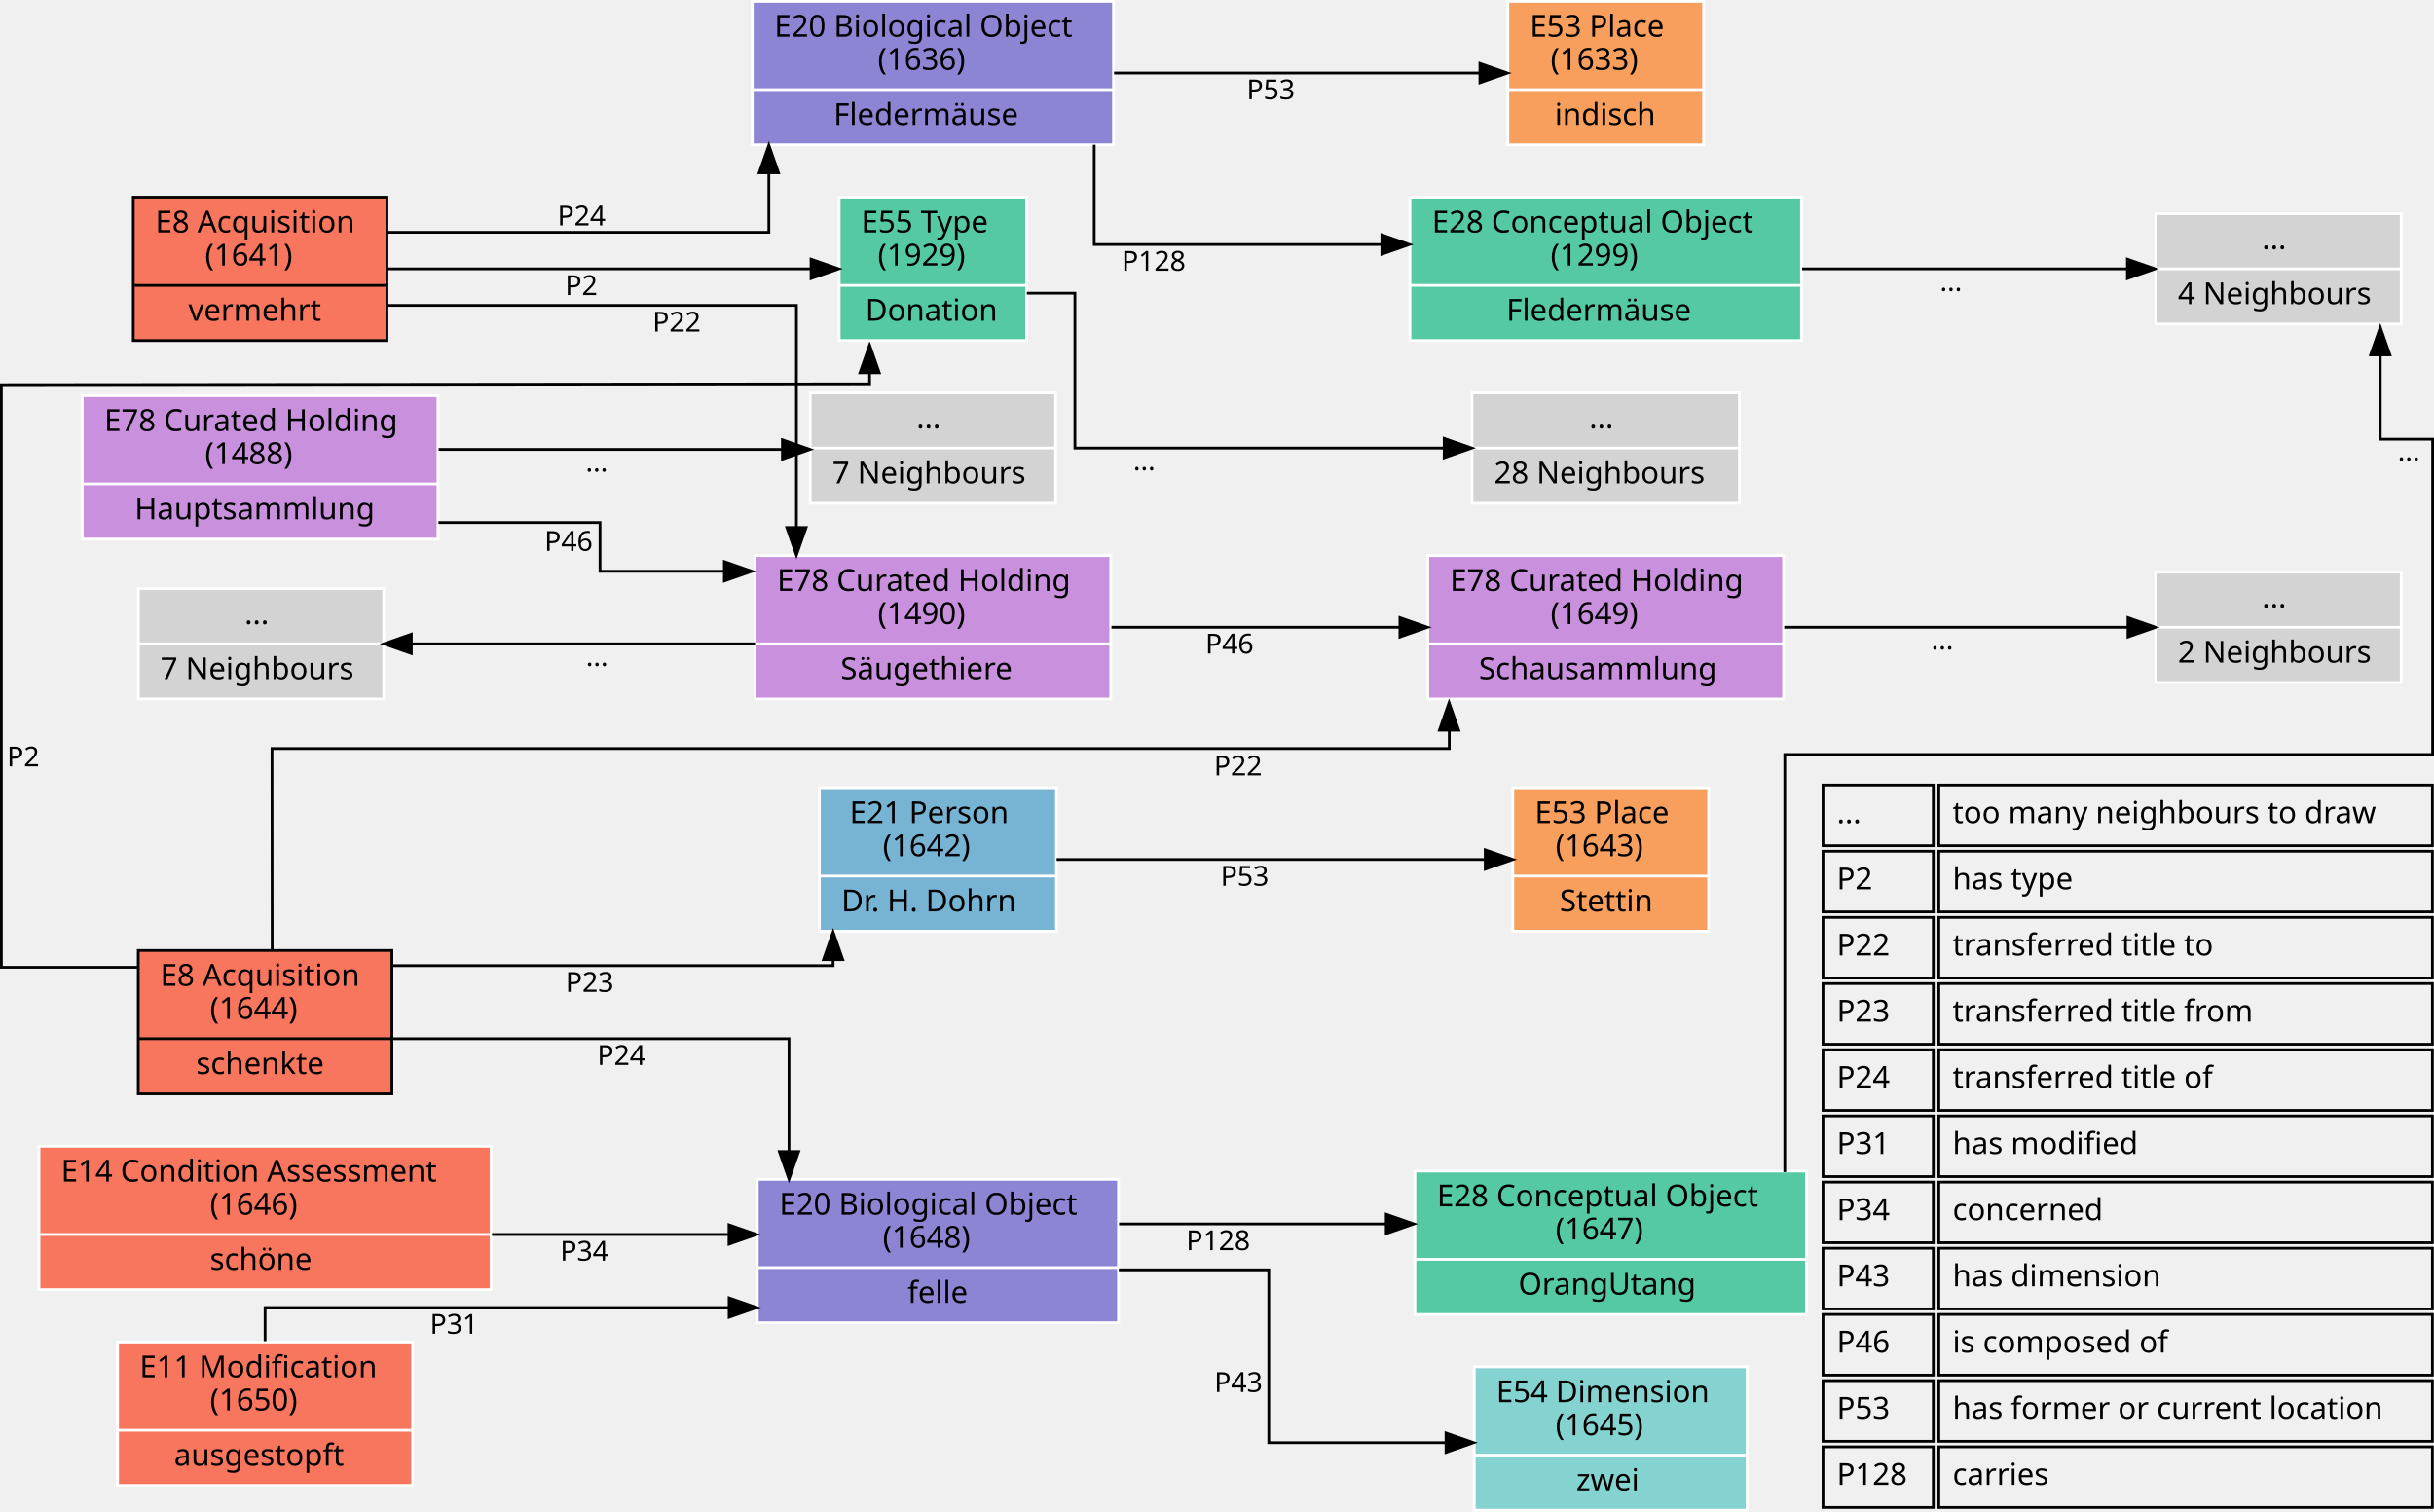
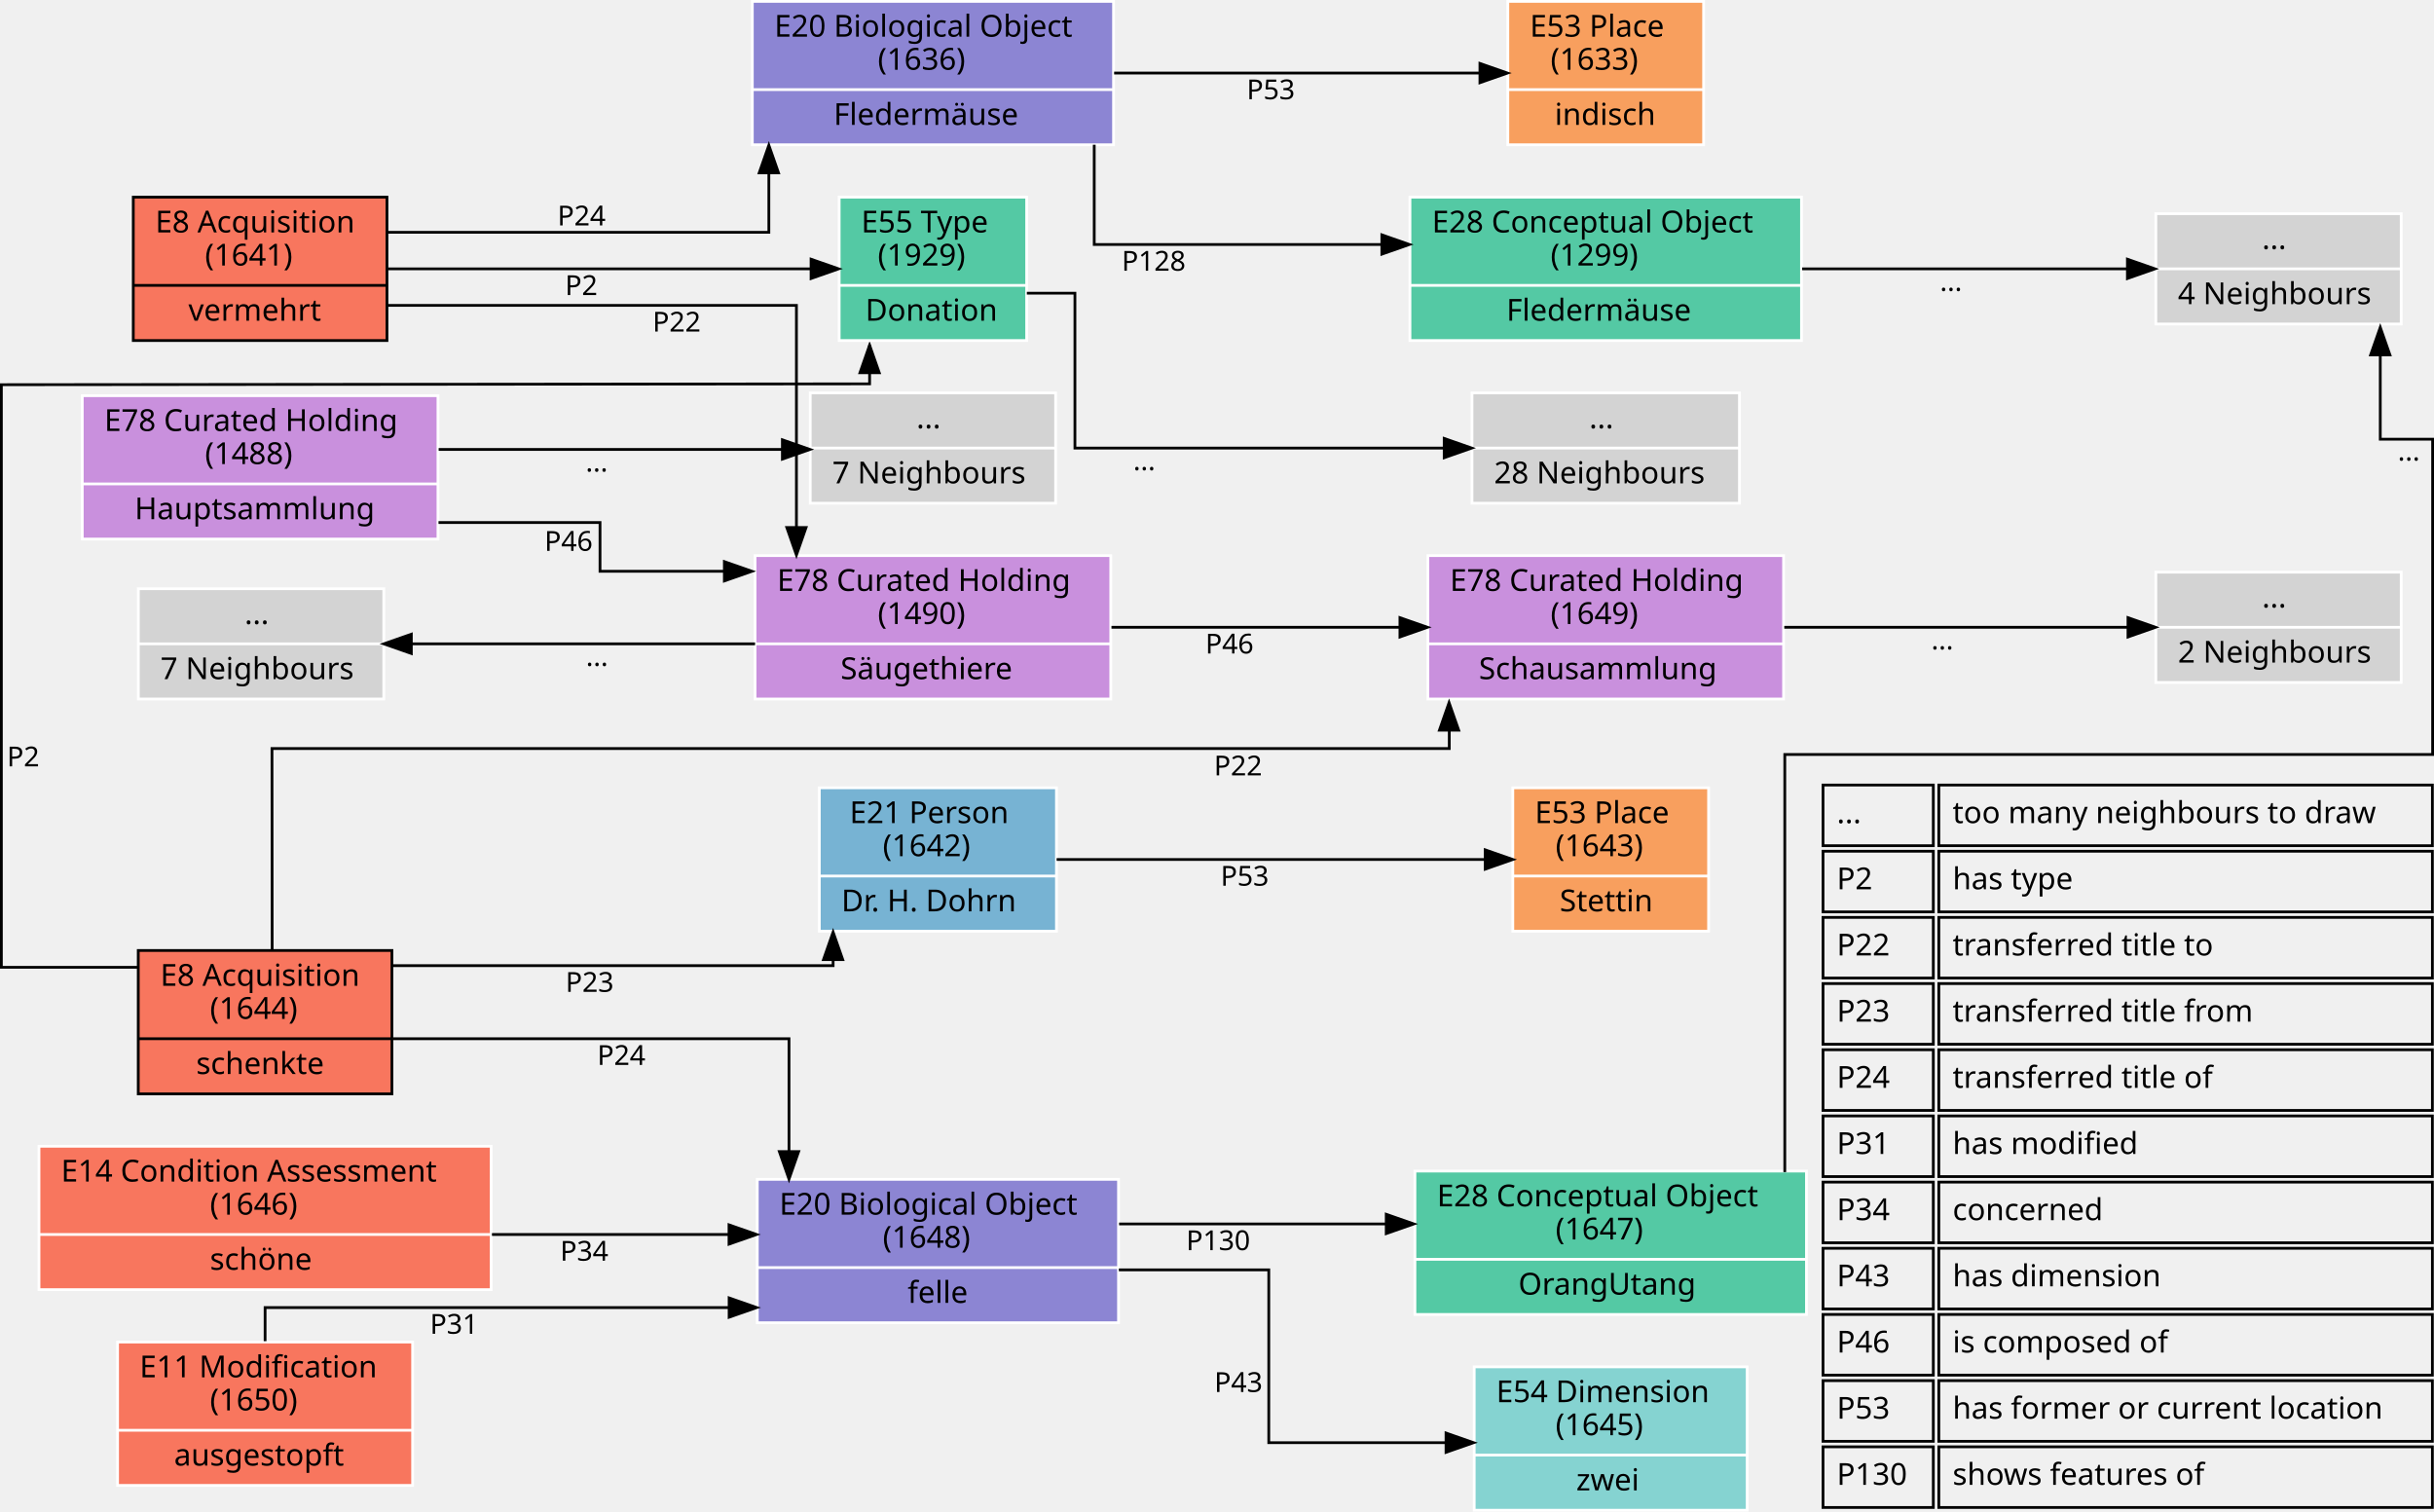
<svg xmlns="http://www.w3.org/2000/svg" width="882.723pt" height="548.207pt" viewBox="0 0 882.723 548.207" version="1.1" id="svg5891">
  <defs id="defs5895" />
  <g id="graph0" class="graph" transform="translate(-26.16353,673.5)">
    <g id="node2" class="node">
      <polygon fill="#fc3915" fill-opacity="0.667" stroke="#000000" points="166.5,-602 166.5,-550 74.5,-550 74.5,-602 " id="polygon5477" />
      <text text-anchor="start" x="82.5" y="-589.2" font-family="sans-serif" font-size="11px" id="text5479">E8 Acquisition</text>
      <text text-anchor="start" x="100.5" y="-577.2" font-family="sans-serif" font-size="11px" id="text5481">(1641)</text>
      <polyline fill="none" stroke="#000000" points="74.5,-570 166.5,-570 " id="polyline5483" />
      <text text-anchor="start" x="94.5" y="-557.2" font-family="sans-serif" font-size="11px" id="text5485">vermehrt</text>
    </g>
    <g id="node3" class="node">
      <polygon fill="#b560d4" fill-opacity="0.667" stroke="#ffffff" points="429,-472 429,-420 300,-420 300,-472 " id="polygon5490" />
      <text text-anchor="start" x="308" y="-459.2" font-family="sans-serif" font-size="11px" id="text5492">E78 Curated Holding</text>
      <text text-anchor="start" x="344.5" y="-447.2" font-family="sans-serif" font-size="11px" id="text5494">(1490)</text>
      <polyline fill="none" stroke="#ffffff" points="300,-440 429,-440 " id="polyline5496" />
      <text text-anchor="start" x="331" y="-427.2" font-family="sans-serif" font-size="11px" id="text5498">Säugethiere</text>
    </g>
    <g id="edge10" class="edge">
      <path fill="none" stroke="#000000" d="m 166.59,-562.75 c 57.52,0 148.41,0 148.41,0 0,0 0,80.55 0,80.55" id="path5503" />
      <polygon fill="#000000" stroke="#000000" points="311.5,-482.2 318.5,-482.2 315,-472.2 " id="polygon5505" />
      <text text-anchor="middle" x="271.57" y="-553.25" font-family="sans-serif" font-size="10px" id="text5507">P22</text>
    </g>
    <g id="node4" class="node">
      <polygon fill="#5a50c4" fill-opacity="0.667" stroke="#ffffff" points="430,-673 430,-621 299,-621 299,-673 " id="polygon5512" />
      <text text-anchor="start" x="307" y="-660.2" font-family="sans-serif" font-size="11px" id="text5514">E20 Biological Object</text>
      <text text-anchor="start" x="344.5" y="-648.2" font-family="sans-serif" font-size="11px" id="text5516">(1636)</text>
      <polyline fill="none" stroke="#ffffff" points="299,-641 430,-641 " id="polyline5518" />
      <text text-anchor="start" x="328.5" y="-628.2" font-family="sans-serif" font-size="11px" id="text5520">Fledermäuse</text>
    </g>
    <g id="edge12" class="edge">
      <path fill="none" stroke="#000000" d="m 166.58,-589.25 c 54.65,0 138.42,0 138.42,0 0,0 0,-21.58 0,-21.58" id="path5525" />
      <polygon fill="#000000" stroke="#000000" points="308.5,-610.83 301.5,-610.83 305,-620.83 " id="polygon5527" />
      <polygon fill="#000000" stroke="#000000" points="301.5,-610.83 305,-620.83 308.5,-610.83 " id="polygon5527-1" transform="translate(36.53682,72.50461)" />
      <text text-anchor="middle" x="237.08" y="-591.75" font-family="sans-serif" font-size="10px" id="text5529">P24</text>
    </g>
    <g id="node5" class="node">
      <polygon fill="#06b67e" fill-opacity="0.667" stroke="#ffffff" points="398.5,-602 398.5,-550 330.5,-550 330.5,-602 " id="polygon5534" />
      <text text-anchor="start" x="338.5" y="-589.2" font-family="sans-serif" font-size="11px" id="text5536">E55 Type</text>
      <text text-anchor="start" x="344.5" y="-577.2" font-family="sans-serif" font-size="11px" id="text5538">(1929)</text>
      <polyline fill="none" stroke="#ffffff" points="330.5,-570 398.5,-570 " id="polyline5540" />
      <text text-anchor="start" x="340" y="-557.2" font-family="sans-serif" font-size="11px" id="text5542">Donation</text>
    </g>
    <g id="edge9" class="edge">
      <path fill="none" stroke="#000000" d="m 166.68,-576 c 0,0 153.63,0 153.63,0" id="path5547" />
      <polygon fill="#000000" stroke="#000000" points="320.31,-572.5 320.31,-579.5 330.31,-576 " id="polygon5549" />
      <text text-anchor="middle" x="236.99" y="-566.5" font-family="sans-serif" font-size="10px" id="text5551">P2</text>
      <text text-anchor="middle" x="34.581" y="-395.568" font-family="sans-serif" font-size="10px" id="text5551-2">P2</text>
    </g>
    <g id="node6" class="node">
      <polygon fill="#b560d4" fill-opacity="0.667" stroke="#ffffff" points="673,-472 673,-420 544,-420 544,-472 " id="polygon5556" />
      <text text-anchor="start" x="552" y="-459.2" font-family="sans-serif" font-size="11px" id="text5558">E78 Curated Holding</text>
      <text text-anchor="start" x="588.5" y="-447.2" font-family="sans-serif" font-size="11px" id="text5560">(1649)</text>
      <polyline fill="none" stroke="#ffffff" points="544,-440 673,-440 " id="polyline5562" />
      <text text-anchor="start" x="562.5" y="-427.2" font-family="sans-serif" font-size="11px" id="text5564">Schausammlung</text>
    </g>
    <g id="edge14" class="edge">
      <path fill="none" stroke="#000000" d="m 429.25,-446 c 0,0 104.62,0 104.62,0" id="path5569" />
      <polygon fill="#000000" stroke="#000000" points="533.87,-442.5 533.87,-449.5 543.87,-446 " id="polygon5571" />
      <text text-anchor="middle" x="472.06" y="-436.5" font-family="sans-serif" font-size="10px" id="text5573">P46</text>
    </g>
    <g id="node12" class="node">
      <polygon fill="#fc7715" fill-opacity="0.667" stroke="#ffffff" points="644,-673 644,-621 573,-621 573,-673 " id="polygon5600" />
      <text text-anchor="start" x="581" y="-660.2" font-family="sans-serif" font-size="11px" id="text5602">E53 Place</text>
      <text text-anchor="start" x="588.5" y="-648.2" font-family="sans-serif" font-size="11px" id="text5604">(1633)</text>
      <polyline fill="none" stroke="#ffffff" points="573,-641 644,-641 " id="polyline5606" />
      <text text-anchor="start" x="590" y="-628.2" font-family="sans-serif" font-size="11px" id="text5608">indisch</text>
    </g>
    <g id="edge16" class="edge">
      <path fill="none" stroke="#000000" d="m 430.21,-647 c 0,0 132.67,0 132.67,0" id="path5613" />
      <polygon fill="#000000" stroke="#000000" points="562.88,-643.5 562.88,-650.5 572.88,-647 " id="polygon5615" />
      <text text-anchor="middle" x="487.04" y="-637.5" font-family="sans-serif" font-size="10px" id="text5617">P53</text>
    </g>
    <g id="node13" class="node">
      <polygon fill="#06b67e" fill-opacity="0.667" stroke="#ffffff" points="679.5,-602 679.5,-550 537.5,-550 537.5,-602 " id="polygon5622" />
      <text text-anchor="start" x="545.5" y="-589.2" font-family="sans-serif" font-size="11px" id="text5624">E28 Conceptual Object</text>
      <text text-anchor="start" x="588.5" y="-577.2" font-family="sans-serif" font-size="11px" id="text5626">(1299)</text>
      <polyline fill="none" stroke="#ffffff" points="537.5,-570 679.5,-570 " id="polyline5628" />
      <text text-anchor="start" x="572.5" y="-557.2" font-family="sans-serif" font-size="11px" id="text5630">Fledermäuse</text>
    </g>
    <g id="edge17" class="edge">
      <path fill="none" stroke="#000000" d="m 423,-621 c 0,17.04 0,36.17 0,36.17 0,0 104.31,0 104.31,0" id="path5635" />
      <polygon fill="#000000" stroke="#000000" points="527.31,-581.33 527.31,-588.33 537.31,-584.83 " id="polygon5637" />
      <text text-anchor="middle" x="444.57" y="-575.33" font-family="sans-serif" font-size="10px" id="text5639">P128</text>
    </g>
    <g id="node21" class="node">
      <polygon fill="#d3d3d3" stroke="#ffffff" points="657,-531 657,-491 560,-491 560,-531 " id="polygon5644" />
      <text text-anchor="start" x="602.5" y="-518.2" font-family="sans-serif" font-size="11px" id="text5646">...</text>
      <polyline fill="none" stroke="#ffffff" points="560,-511 657,-511 " id="polyline5648" />
      <text text-anchor="start" x="568" y="-498.2" font-family="sans-serif" font-size="11px" id="text5650">28 Neighbours</text>
    </g>
    <g id="edge8" class="edge">
      <path fill="none" stroke="#000000" d="m 398.56,-567.17 c 9.58,0 17.44,0 17.44,0 0,0 0,56.17 0,56.17 0,0 133.92,0 133.92,0" id="path5655" />
      <polygon fill="#000000" stroke="#000000" points="549.92,-507.5 549.92,-514.5 559.92,-511 " id="polygon5657" />
      <text text-anchor="middle" x="441.16" y="-503" font-family="sans-serif" font-size="10px" id="text5659">...</text>
    </g>
    <g id="node14" class="node">
      <polygon fill="#d3d3d3" stroke="#ffffff" points="897,-466 897,-426 808,-426 808,-466 " id="polygon5664" />
      <text text-anchor="start" x="846.5" y="-453.2" font-family="sans-serif" font-size="11px" id="text5666">...</text>
      <polyline fill="none" stroke="#ffffff" points="808,-446 897,-446 " id="polyline5668" />
      <text text-anchor="start" x="816" y="-433.2" font-family="sans-serif" font-size="11px" id="text5670">2 Neighbours</text>
    </g>
    <g id="edge1" class="edge">
      <path fill="none" stroke="#000000" d="m 673.25,-446 c 0,0 124.66,0 124.66,0" id="path5675" />
      <polygon fill="#000000" stroke="#000000" points="797.91,-442.5 797.91,-449.5 807.91,-446 " id="polygon5677" />
      <text text-anchor="middle" x="730.58" y="-438" font-family="sans-serif" font-size="10px" id="text5679">...</text>
      <text text-anchor="middle" x="899.761" y="-506.49" font-family="sans-serif" font-size="10px" id="text5679-3">...</text>
    </g>
    <g id="node8" class="node">
      <polygon fill="#b560d4" fill-opacity="0.667" stroke="#ffffff" points="185,-530 185,-478 56,-478 56,-530 " id="polygon5704" />
      <text text-anchor="start" x="64" y="-517.2" font-family="sans-serif" font-size="11px" id="text5706">E78 Curated Holding</text>
      <text text-anchor="start" x="100.5" y="-505.2" font-family="sans-serif" font-size="11px" id="text5708">(1488)</text>
      <polyline fill="none" stroke="#ffffff" points="56,-498 185,-498 " id="polyline5710" />
      <text text-anchor="start" x="75" y="-485.2" font-family="sans-serif" font-size="11px" id="text5712">Hauptsammlung</text>
    </g>
    <g id="edge15" class="edge">
      <path fill="none" stroke="#000000" d="m 185.19,-484 h 58.576 v 17.675 l 52.102,0.008" id="path5717" />
      <polygon fill="#000000" stroke="#000000" points="306.5,-482.39 313.5,-482.39 310,-472.39 " id="polygon5719" transform="rotate(-90,307.4711,-463.7876)" />
      <text text-anchor="middle" x="232.366" y="-473.73" font-family="sans-serif" font-size="10px" id="text5721">P46</text>
    </g>
    <g id="node16" class="node">
      <polygon fill="#d3d3d3" stroke="#ffffff" points="409,-531 409,-491 320,-491 320,-531 " id="polygon5726" />
      <text text-anchor="start" x="358.5" y="-518.2" font-family="sans-serif" font-size="11px" id="text5728">...</text>
      <polyline fill="none" stroke="#ffffff" points="320,-511 409,-511 " id="polyline5730" />
      <text text-anchor="start" x="328" y="-498.2" font-family="sans-serif" font-size="11px" id="text5732">7 Neighbours</text>
    </g>
    <g id="edge3" class="edge">
      <path fill="none" stroke="#000000" d="m 185.25,-510.5 c 0,0 124.66,0 124.66,0" id="path5737" />
      <polygon fill="#000000" stroke="#000000" points="309.91,-507 309.91,-514 319.91,-510.5 " id="polygon5739" />
      <text text-anchor="middle" x="242.58" y="-502.5" font-family="sans-serif" font-size="10px" id="text5741">...</text>
    </g>
    <g id="node20" class="node">
      <polygon fill="#d3d3d3" stroke="#ffffff" points="897,-596 897,-556 808,-556 808,-596 " id="polygon5872" />
      <text text-anchor="start" x="846.5" y="-583.2" font-family="sans-serif" font-size="11px" id="text5874">...</text>
      <polyline fill="none" stroke="#ffffff" points="808,-576 897,-576 " id="polyline5876" />
      <text text-anchor="start" x="816" y="-563.2" font-family="sans-serif" font-size="11px" id="text5878">4 Neighbours</text>
    </g>
    <g id="edge7" class="edge">
      <path fill="none" stroke="#000000" d="m 679.73,-576 c 0,0 117.97,0 117.97,0" id="path5883" />
      <polygon fill="#000000" stroke="#000000" points="797.7,-572.5 797.7,-579.5 807.7,-576 " id="polygon5885" />
      <text text-anchor="middle" x="733.72" y="-568" font-family="sans-serif" font-size="10px" id="text5887">...</text>
    </g>
    <g id="graph0-4" class="graph" transform="translate(221,262)">
      <g id="node1-6" class="node" transform="translate(455.8029,-382.7933)">
        <polygon fill="none" stroke="#000000" points="50.5,-268 50.5,-246 10.5,-246 10.5,-268 " id="polygon7705" />
        <text text-anchor="start" x="15.5" y="-254.2" font-family="sans-serif" font-size="11px" id="text7707">...</text>
        <polygon fill="none" stroke="#000000" points="231.5,-268 231.5,-246 52.5,-246 52.5,-268 " id="polygon7709" />
        <text text-anchor="start" x="57.5" y="-254.2" font-family="sans-serif" font-size="11px" id="text7711">too many neighbours to draw</text>
        <polygon fill="none" stroke="#000000" points="50.5,-244 50.5,-222 10.5,-222 10.5,-244 " id="polygon7713" />
        <text text-anchor="start" x="15.5" y="-230.2" font-family="sans-serif" font-size="11px" id="text7715">P2</text>
        <polygon fill="none" stroke="#000000" points="231.5,-244 231.5,-222 52.5,-222 52.5,-244 " id="polygon7717" />
        <text text-anchor="start" x="57.5" y="-230.2" font-family="sans-serif" font-size="11px" id="text7719">has type</text>
        <polygon fill="none" stroke="#000000" points="50.5,-220 50.5,-198 10.5,-198 10.5,-220 " id="polygon7721" />
        <text text-anchor="start" x="15.5" y="-206.2" font-family="sans-serif" font-size="11px" id="text7723">P22</text>
        <polygon fill="none" stroke="#000000" points="231.5,-220 231.5,-198 52.5,-198 52.5,-220 " id="polygon7725" />
        <text text-anchor="start" x="57.5" y="-206.2" font-family="sans-serif" font-size="11px" id="text7727">transferred title to</text>
        <polygon fill="none" stroke="#000000" points="50.5,-196 50.5,-174 10.5,-174 10.5,-196 " id="polygon7729" />
        <text text-anchor="start" x="15.5" y="-182.2" font-family="sans-serif" font-size="11px" id="text7731">P23</text>
        <polygon fill="none" stroke="#000000" points="231.5,-196 231.5,-174 52.5,-174 52.5,-196 " id="polygon7733" />
        <text text-anchor="start" x="57.5" y="-182.2" font-family="sans-serif" font-size="11px" id="text7735">transferred title from</text>
        <polygon fill="none" stroke="#000000" points="50.5,-172 50.5,-150 10.5,-150 10.5,-172 " id="polygon7737" />
        <text text-anchor="start" x="15.5" y="-158.2" font-family="sans-serif" font-size="11px" id="text7739">P24</text>
        <polygon fill="none" stroke="#000000" points="231.5,-172 231.5,-150 52.5,-150 52.5,-172 " id="polygon7741" />
        <text text-anchor="start" x="57.5" y="-158.2" font-family="sans-serif" font-size="11px" id="text7743">transferred title of</text>
        <polygon fill="none" stroke="#000000" points="50.5,-148 50.5,-126 10.5,-126 10.5,-148 " id="polygon7745" />
        <text text-anchor="start" x="15.5" y="-134.2" font-family="sans-serif" font-size="11px" id="text7747">P31</text>
        <polygon fill="none" stroke="#000000" points="231.5,-148 231.5,-126 52.5,-126 52.5,-148 " id="polygon7749" />
        <text text-anchor="start" x="57.5" y="-134.2" font-family="sans-serif" font-size="11px" id="text7751">has modified</text>
        <polygon fill="none" stroke="#000000" points="50.5,-124 50.5,-102 10.5,-102 10.5,-124 " id="polygon7753" />
        <text text-anchor="start" x="15.5" y="-110.2" font-family="sans-serif" font-size="11px" id="text7755">P34</text>
        <polygon fill="none" stroke="#000000" points="231.5,-124 231.5,-102 52.5,-102 52.5,-124 " id="polygon7757" />
        <text text-anchor="start" x="57.5" y="-110.2" font-family="sans-serif" font-size="11px" id="text7759">concerned</text>
        <polygon fill="none" stroke="#000000" points="50.5,-100 50.5,-78 10.5,-78 10.5,-100 " id="polygon7761" />
        <text text-anchor="start" x="15.5" y="-86.2" font-family="sans-serif" font-size="11px" id="text7763">P43</text>
        <polygon fill="none" stroke="#000000" points="231.5,-100 231.5,-78 52.5,-78 52.5,-100 " id="polygon7765" />
        <text text-anchor="start" x="57.5" y="-86.2" font-family="sans-serif" font-size="11px" id="text7767">has dimension</text>
        <polygon fill="none" stroke="#000000" points="50.5,-76 50.5,-54 10.5,-54 10.5,-76 " id="polygon7769" />
        <text text-anchor="start" x="15.5" y="-62.2" font-family="sans-serif" font-size="11px" id="text7771">P46</text>
        <polygon fill="none" stroke="#000000" points="231.5,-76 231.5,-54 52.5,-54 52.5,-76 " id="polygon7773" />
        <text text-anchor="start" x="57.5" y="-62.2" font-family="sans-serif" font-size="11px" id="text7775">is composed of</text>
        <polygon fill="none" stroke="#000000" points="50.5,-52 50.5,-30 10.5,-30 10.5,-52 " id="polygon7777" />
        <text text-anchor="start" x="15.5" y="-38.2" font-family="sans-serif" font-size="11px" id="text7779">P53</text>
        <polygon fill="none" stroke="#000000" points="231.5,-52 231.5,-30 52.5,-30 52.5,-52 " id="polygon7781" />
        <text text-anchor="start" x="57.5" y="-38.2" font-family="sans-serif" font-size="11px" id="text7783">has former or current location</text>
        <polygon fill="none" stroke="#000000" points="50.5,-28 50.5,-6 10.5,-6 10.5,-28 " id="polygon7785" />
-         <text text-anchor="start" x="15.5" y="-14.2" font-family="sans-serif" font-size="11px" id="text7787">P128</text>
+         <text text-anchor="start" x="15.5" y="-14.2" font-family="sans-serif" font-size="11px" id="text7787" style="-inkscape-font-specification:'sans-serif, Normal';font-family:sans-serif;font-weight:normal;font-style:normal;font-stretch:normal;font-variant:normal;font-size:11px;font-variant-ligatures:normal;font-variant-caps:normal;font-variant-numeric:normal;font-variant-east-asian:normal;text-anchor:start">
+           <tspan id="tspan1176">P130</tspan>
+         </text>
        <polygon fill="none" stroke="#000000" points="231.5,-28 231.5,-6 52.5,-6 52.5,-28 " id="polygon7789" />
-         <text text-anchor="start" x="57.5" y="-14.2" font-family="sans-serif" font-size="11px" id="text7791">carries</text>
+         <text text-anchor="start" x="57.5" y="-14.2" font-family="sans-serif" font-size="11px" id="text7791" style="-inkscape-font-specification:'sans-serif, Normal';font-family:sans-serif;font-weight:normal;font-style:normal;font-stretch:normal;font-variant:normal;font-size:11px;font-variant-ligatures:normal;font-variant-caps:normal;font-variant-numeric:normal;font-variant-east-asian:normal;text-anchor:start">
+           <tspan id="tspan1196">shows features of</tspan>
+         </text>
      </g>
      <g id="node2-7" class="node" transform="translate(-219.1971,-32.79327)">
        <polygon fill="#fc3915" fill-opacity="0.667" stroke="#000000" points="166.5,-506 74.5,-506 74.5,-558 166.5,-558 " id="polygon7796" />
        <text text-anchor="start" x="82.5" y="-545.2" font-family="sans-serif" font-size="11px" id="text7798">E8 Acquisition</text>
        <text text-anchor="start" x="100.5" y="-533.2" font-family="sans-serif" font-size="11px" id="text7800">(1644)</text>
        <polyline fill="none" stroke="#000000" points="74.5,-526 166.5,-526 " id="polyline7802" />
        <text text-anchor="start" x="95.5" y="-513.2" font-family="sans-serif" font-size="11px" id="text7804">schenkte</text>
      </g>
      <g id="node3-6" class="node" transform="translate(-219.1971,-32.79327)">
        <polygon fill="#3b95c4" fill-opacity="0.667" stroke="#ffffff" points="407.5,-565 321.5,-565 321.5,-617 407.5,-617 " id="polygon7809" />
        <text text-anchor="start" x="332.5" y="-604.2" font-family="sans-serif" font-size="11px" id="text7811">E21 Person</text>
        <text text-anchor="start" x="344.5" y="-592.2" font-family="sans-serif" font-size="11px" id="text7813">(1642)</text>
        <polyline fill="none" stroke="#ffffff" points="321.5,-585 407.5,-585 " id="polyline7815" />
        <text text-anchor="start" x="329.5" y="-572.2" font-family="sans-serif" font-size="11px" id="text7817">Dr. H. Dohrn</text>
      </g>
      <g id="edge5" class="edge" transform="translate(-219.1971,-32.79327)">
        <path fill="none" stroke="#000000" d="m 166.73,-552.5 c 60.74,0 159.77,0 159.77,0 0,0 0,-2.18 0,-2.18" id="path7822" />
        <polygon fill="#000000" stroke="#000000" points="326.5,-564.68 330,-554.68 323,-554.68 " id="polygon7824" />
        <text text-anchor="middle" x="238.21" y="-543" font-family="sans-serif" font-size="10px" id="text7826">P23</text>
      </g>
      <g id="node4-8" class="node" transform="translate(-219.1971,-32.79327)">
        <polygon fill="#5a50c4" fill-opacity="0.667" stroke="#ffffff" points="430,-423 299,-423 299,-475 430,-475 " id="polygon7831" />
        <text text-anchor="start" x="307" y="-462.2" font-family="sans-serif" font-size="11px" id="text7833">E20 Biological Object</text>
        <text text-anchor="start" x="344.5" y="-450.2" font-family="sans-serif" font-size="11px" id="text7835">(1648)</text>
        <polyline fill="none" stroke="#ffffff" points="299,-443 430,-443 " id="polyline7837" />
        <text text-anchor="start" x="353.5" y="-430.2" font-family="sans-serif" font-size="11px" id="text7839">felle</text>
      </g>
      <g id="edge6" class="edge" transform="translate(-219.1971,-32.79327)">
        <path fill="none" stroke="#000000" d="m 166.98,-526 c 56.25,0 143.52,0 143.52,0 0,0 0,40.93 0,40.93" id="path7844" />
        <polygon fill="#000000" stroke="#000000" points="310.5,-475.07 307,-485.07 314,-485.07 " id="polygon7846" />
        <text text-anchor="middle" x="249.71" y="-516.5" font-family="sans-serif" font-size="10px" id="text7848">P24</text>
      </g>
      <g id="node7" class="node" transform="translate(-219.1971,-32.79327)">
        <polygon fill="#fc7715" fill-opacity="0.667" stroke="#ffffff" points="644,-565 573,-565 573,-617 644,-617 " id="polygon7897" />
        <text text-anchor="start" x="581" y="-604.2" font-family="sans-serif" font-size="11px" id="text7899">E53 Place</text>
        <text text-anchor="start" x="588.5" y="-592.2" font-family="sans-serif" font-size="11px" id="text7901">(1643)</text>
        <polyline fill="none" stroke="#ffffff" points="573,-585 644,-585 " id="polyline7903" />
        <text text-anchor="start" x="590" y="-572.2" font-family="sans-serif" font-size="11px" id="text7905">Stettin</text>
      </g>
      <g id="edge11" class="edge" transform="translate(-219.1971,-32.79327)">
        <path fill="none" stroke="#000000" d="m 407.56,-591 c 0,0 155.44,0 155.44,0" id="path7910" />
        <polygon fill="#000000" stroke="#000000" points="573,-591 563,-587.5 563,-594.5 " id="polygon7912" />
        <g id="g9723">
          <text text-anchor="middle" x="473.377" y="-621.498" font-family="sans-serif" font-size="10px" id="text5507-4">P22</text>
          <path style="font-variation-settings:normal;opacity:1;vector-effect:none;fill:none;fill-opacity:1;stroke:#000000;stroke-width:1;stroke-linecap:butt;stroke-linejoin:miter;stroke-miterlimit:4;stroke-dasharray:none;stroke-dashoffset:0;stroke-opacity:1;-inkscape-stroke:none;stop-color:#000000;stop-opacity:1" d="m 124.868,-329.101 -0.068,-72.931 h 426.96 v -9.924" id="path9287" transform="translate(-1.80289,-229.2067)" />
          <polygon fill="#000000" stroke="#000000" points="563,-594.5 573,-591 563,-587.5 " id="polygon7912-0" transform="rotate(-90,532.996,-607.8854)" />
          <polygon fill="#000000" stroke="#000000" points="573,-591 563,-587.5 563,-594.5 " id="polygon7912-0-1" transform="rotate(-90,633.7973,-844.8006)" />
        </g>
        <text text-anchor="middle" x="475.78" y="-581.5" font-family="sans-serif" font-size="10px" id="text7914">P53</text>
      </g>
      <g id="node8-6" class="node" transform="translate(-219.1971,-32.79327)">
        <polygon fill="#50c4c2" fill-opacity="0.667" stroke="#ffffff" points="658,-355 559,-355 559,-407 658,-407 " id="polygon7919" />
        <text text-anchor="start" x="567" y="-394.2" font-family="sans-serif" font-size="11px" id="text7921">E54 Dimension</text>
        <text text-anchor="start" x="588.5" y="-382.2" font-family="sans-serif" font-size="11px" id="text7923">(1645)</text>
        <polyline fill="none" stroke="#ffffff" points="559,-375 658,-375 " id="polyline7925" />
        <text text-anchor="start" x="596" y="-362.2" font-family="sans-serif" font-size="11px" id="text7927">zwei</text>
      </g>
      <g id="edge9-3" class="edge" transform="translate(-219.1971,-32.79327)">
        <path fill="none" stroke="#000000" d="m 430.12,-442.17 c 28.01,0 54.38,0 54.38,0 0,0 0,62.67 0,62.67 0,0 64.28,0 64.28,0" id="path7932" />
        <polygon fill="#000000" stroke="#000000" points="558.78,-379.5 548.78,-376 548.78,-383 " id="polygon7934" />
        <text text-anchor="middle" x="473.5" y="-397.89" font-family="sans-serif" font-size="10px" id="text7936">P43</text>
      </g>
      <g id="node9" class="node" transform="translate(-219.1971,-32.79327)">
        <polygon fill="#06b67e" fill-opacity="0.667" stroke="#ffffff" points="679.5,-426 537.5,-426 537.5,-478 679.5,-478 " id="polygon7941" />
        <text text-anchor="start" x="545.5" y="-465.2" font-family="sans-serif" font-size="11px" id="text7943">E28 Conceptual Object</text>
        <text text-anchor="start" x="588.5" y="-453.2" font-family="sans-serif" font-size="11px" id="text7945">(1647)</text>
        <polyline fill="none" stroke="#ffffff" points="537.5,-446 679.5,-446 " id="polyline7947" />
        <text text-anchor="start" x="575" y="-433.2" font-family="sans-serif" font-size="11px" id="text7949">OrangUtang</text>
      </g>
-       <g id="edge12-7" class="edge" transform="translate(-219.1971,-32.79327)">
-         <path fill="none" stroke="#000000" d="m 430.21,-458.83 c 0,0 96.89,0 96.89,0" id="path7954" />
-         <polygon fill="#000000" stroke="#000000" points="537.1,-458.83 527.1,-455.33 527.1,-462.33 " id="polygon7956" />
-         <text text-anchor="middle" x="466.16" y="-449.33" font-family="sans-serif" font-size="10px" id="text7958">P128</text>
-       </g>
+       <path fill="none" stroke="#000000" d="m 211.013,-491.623 c 0,0 96.89,0 96.89,0" id="path7954" />
+       <polygon fill="#000000" stroke="#000000" points="527.1,-462.33 537.1,-458.83 527.1,-455.33 " id="polygon7956" transform="translate(-219.1971,-32.79327)" />
+       <text text-anchor="middle" x="246.963" y="-482.123" font-family="sans-serif" font-size="10px" id="text7958" style="-inkscape-font-specification:'sans-serif, Normal';font-family:sans-serif;font-weight:normal;font-style:normal;font-stretch:normal;font-variant:normal;font-size:10px;font-variant-ligatures:normal;font-variant-caps:normal;font-variant-numeric:normal;font-variant-east-asian:normal;text-anchor:middle">
+         <tspan id="tspan1156">P130</tspan>
+       </text>
      <g id="node10" class="node" transform="translate(-219.1971,-32.79327)">
        <polygon fill="#fc3915" fill-opacity="0.667" stroke="#ffffff" points="202.5,-435 38.5,-435 38.5,-487 202.5,-487 " id="polygon7983" />
        <text text-anchor="start" x="46.5" y="-474.2" font-family="sans-serif" font-size="11px" id="text7985">E14 Condition Assessment</text>
        <text text-anchor="start" x="100.5" y="-462.2" font-family="sans-serif" font-size="11px" id="text7987">(1646)</text>
        <polyline fill="none" stroke="#ffffff" points="38.5,-455 202.5,-455 " id="polyline7989" />
        <text text-anchor="start" x="100.5" y="-442.2" font-family="sans-serif" font-size="11px" id="text7991">schöne</text>
      </g>
      <g id="edge8-8" class="edge" transform="translate(-219.1971,-32.79327)">
        <path fill="none" stroke="#000000" d="m 202.77,-455 c 0,0 85.98,0 85.98,0" id="path7996" />
        <polygon fill="#000000" stroke="#000000" points="298.75,-455 288.75,-451.5 288.75,-458.5 " id="polygon7998" />
        <text text-anchor="middle" x="236.26" y="-445.5" font-family="sans-serif" font-size="10px" id="text8000">P34</text>
      </g>
      <g id="node11" class="node" transform="translate(-219.1971,-32.79327)">
        <polygon fill="#fc3915" fill-opacity="0.667" stroke="#ffffff" points="174,-364 67,-364 67,-416 174,-416 " id="polygon8005" />
        <text text-anchor="start" x="75" y="-403.2" font-family="sans-serif" font-size="11px" id="text8007">E11 Modification</text>
        <text text-anchor="start" x="100.5" y="-391.2" font-family="sans-serif" font-size="11px" id="text8009">(1650)</text>
        <polyline fill="none" stroke="#ffffff" points="67,-384 174,-384 " id="polyline8011" />
        <text text-anchor="start" x="87.5" y="-371.2" font-family="sans-serif" font-size="11px" id="text8013">ausgestopft</text>
      </g>
      <g id="edge7-8" class="edge" transform="translate(-219.1971,-32.79327)">
        <path fill="none" stroke="#000000" d="m 120.5,-416.32 c 0,-6.77 0,-12.18 0,-12.18 0,0 168.29,0 168.29,0" id="path8018" />
        <polygon fill="#000000" stroke="#000000" points="298.79,-428.5 288.79,-425 288.79,-432 " id="polygon8020" />
        <text text-anchor="middle" x="189.05" y="-419" font-family="sans-serif" font-size="10px" id="text8022">P31</text>
      </g>
      <g id="node13-9" class="node" transform="translate(-464.66,-389)">
        <polygon fill="#d3d3d3" stroke="#ffffff" points="320,-293 320,-333 409,-333 409,-293 " id="polygon8049" />
        <text text-anchor="start" x="358.5" y="-320.2" font-family="sans-serif" font-size="11px" id="text8051">...</text>
        <polyline fill="none" stroke="#ffffff" points="320,-313 409,-313 " id="polyline8053" />
        <text text-anchor="start" x="328" y="-300.2" font-family="sans-serif" font-size="11px" id="text8055">7 Neighbours</text>
      </g>
      <path style="font-variation-settings:normal;opacity:1;vector-effect:none;fill:none;fill-opacity:1;stroke:#000000;stroke-width:1;stroke-linecap:butt;stroke-linejoin:miter;stroke-miterlimit:4;stroke-dasharray:none;stroke-dashoffset:0;stroke-opacity:1;-inkscape-stroke:none;stop-color:#000000;stop-opacity:1" d="m -145.061,-584.697 h -49.275 v -211.289 l 314.873,-0.305 v -14.035" id="path10777" />
    </g>
    <g id="edge1-3" class="edge" transform="matrix(-1,0,0,1,973.25,6)">
      <path fill="none" stroke="#000000" d="m 673.25,-446 c 0,0 124.66,0 124.66,0" id="path5675-9" />
      <polygon fill="#000000" stroke="#000000" points="807.91,-446 797.91,-442.5 797.91,-449.5 " id="polygon5677-5" />
      <text text-anchor="middle" x="730.58" y="-438" font-family="sans-serif" font-size="10px" id="text5679-6">...</text>
    </g>
    <path style="font-variation-settings:normal;opacity:1;vector-effect:none;fill:none;fill-opacity:1;stroke:#000000;stroke-width:1;stroke-linecap:butt;stroke-linejoin:miter;stroke-miterlimit:4;stroke-dasharray:none;stroke-dashoffset:0;stroke-opacity:1;-inkscape-stroke:none;stop-color:#000000;stop-opacity:1" d="M 673.44,-248.422 V -399.875 H 908.386 v -114.345 h -18.986 v -38.403" id="path11841" />
  </g>
</svg>
